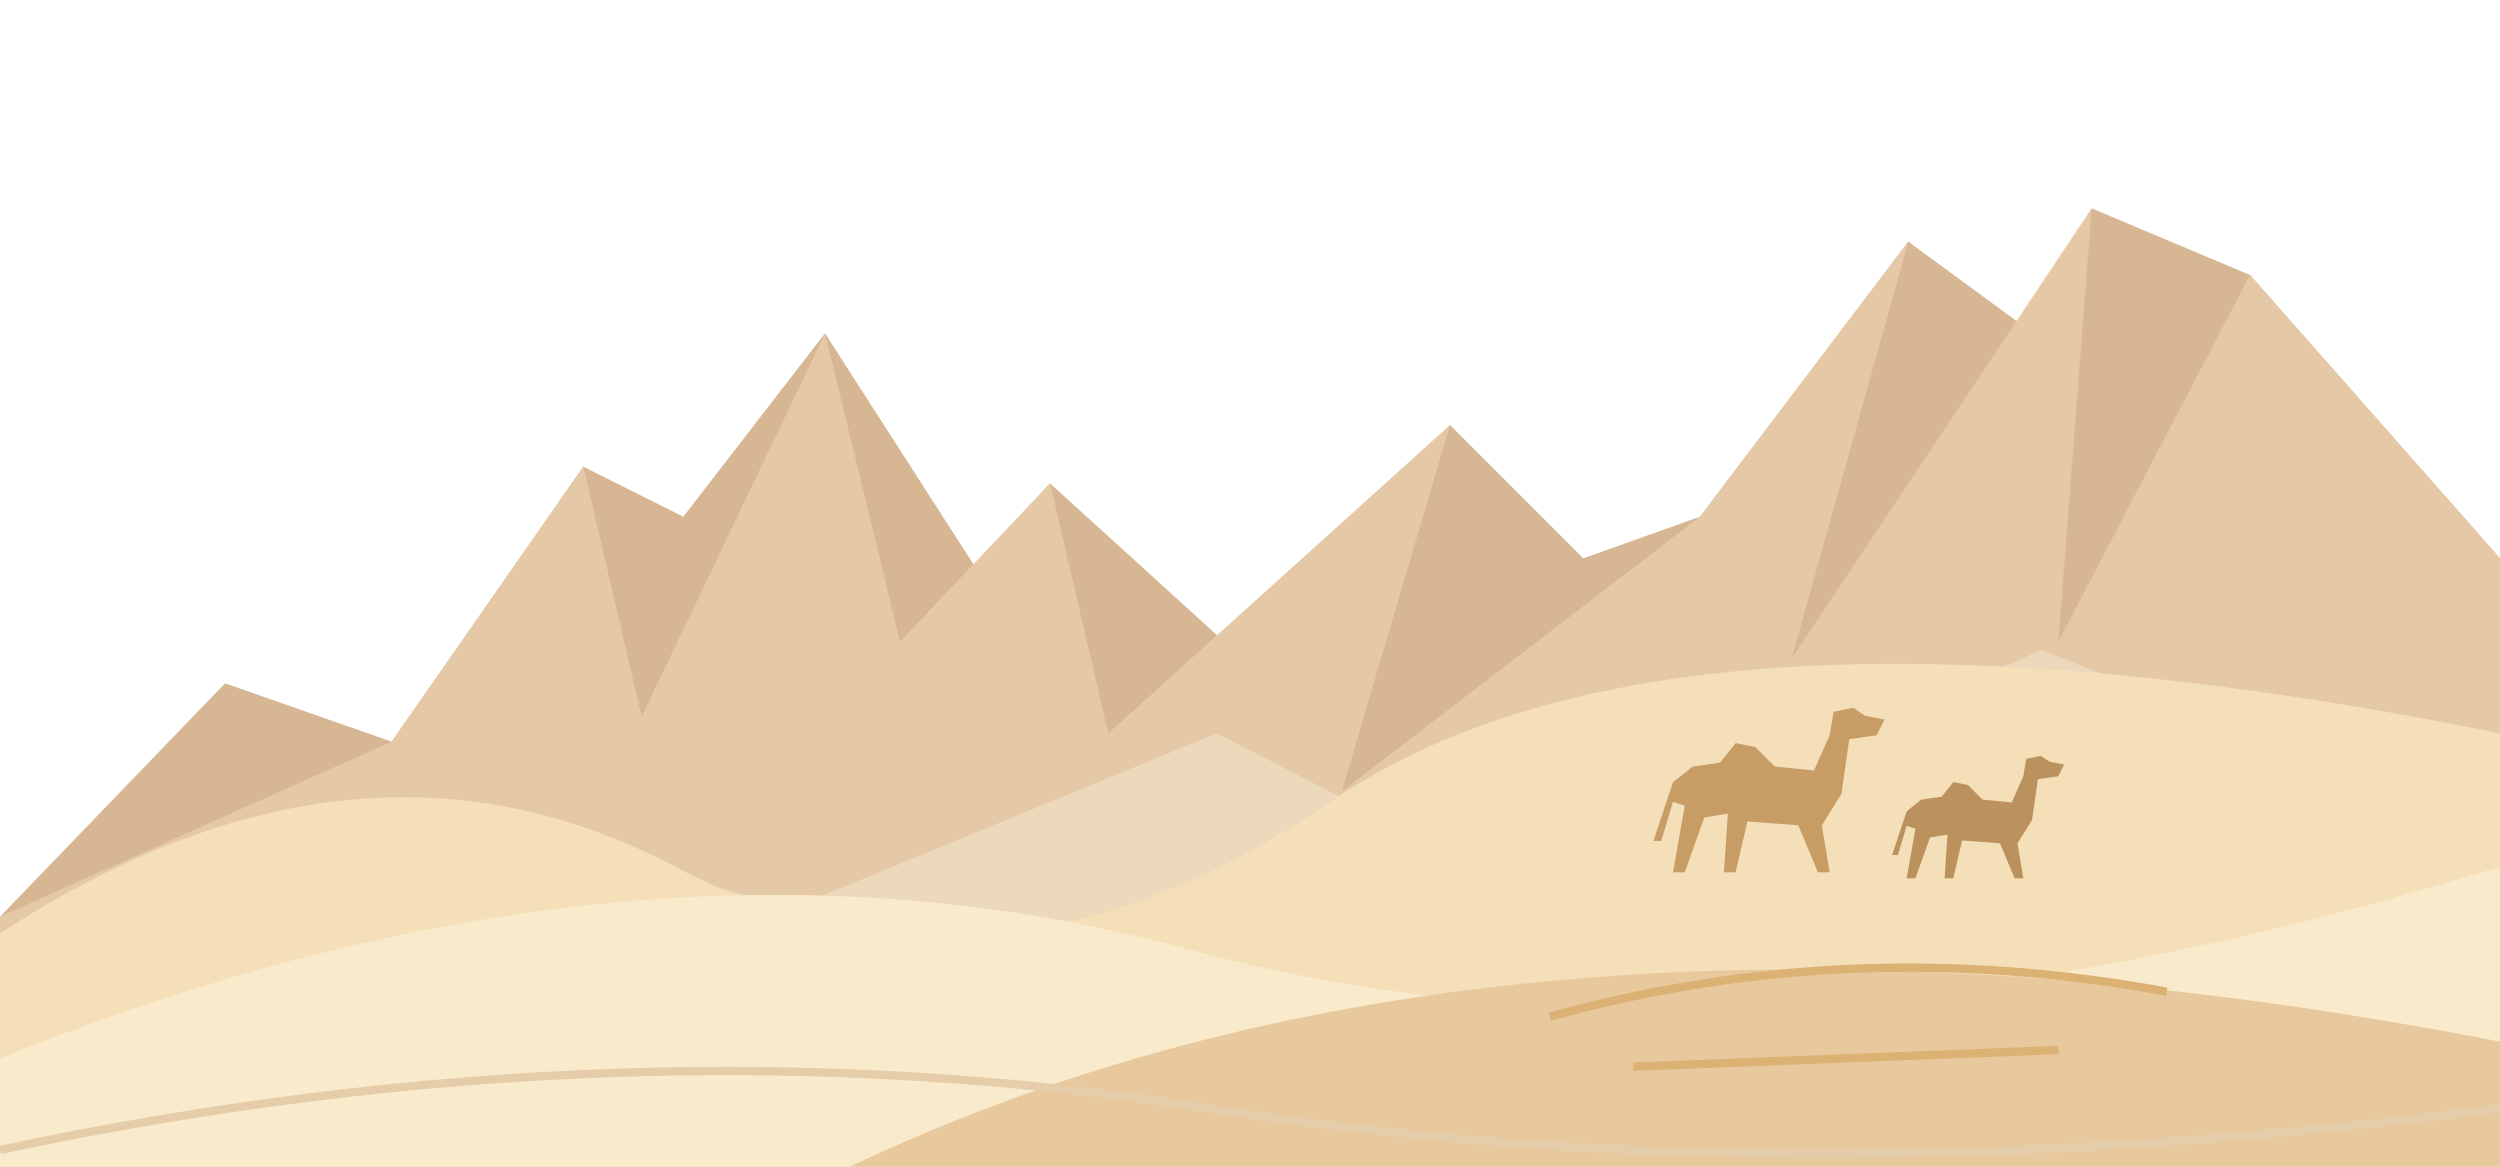
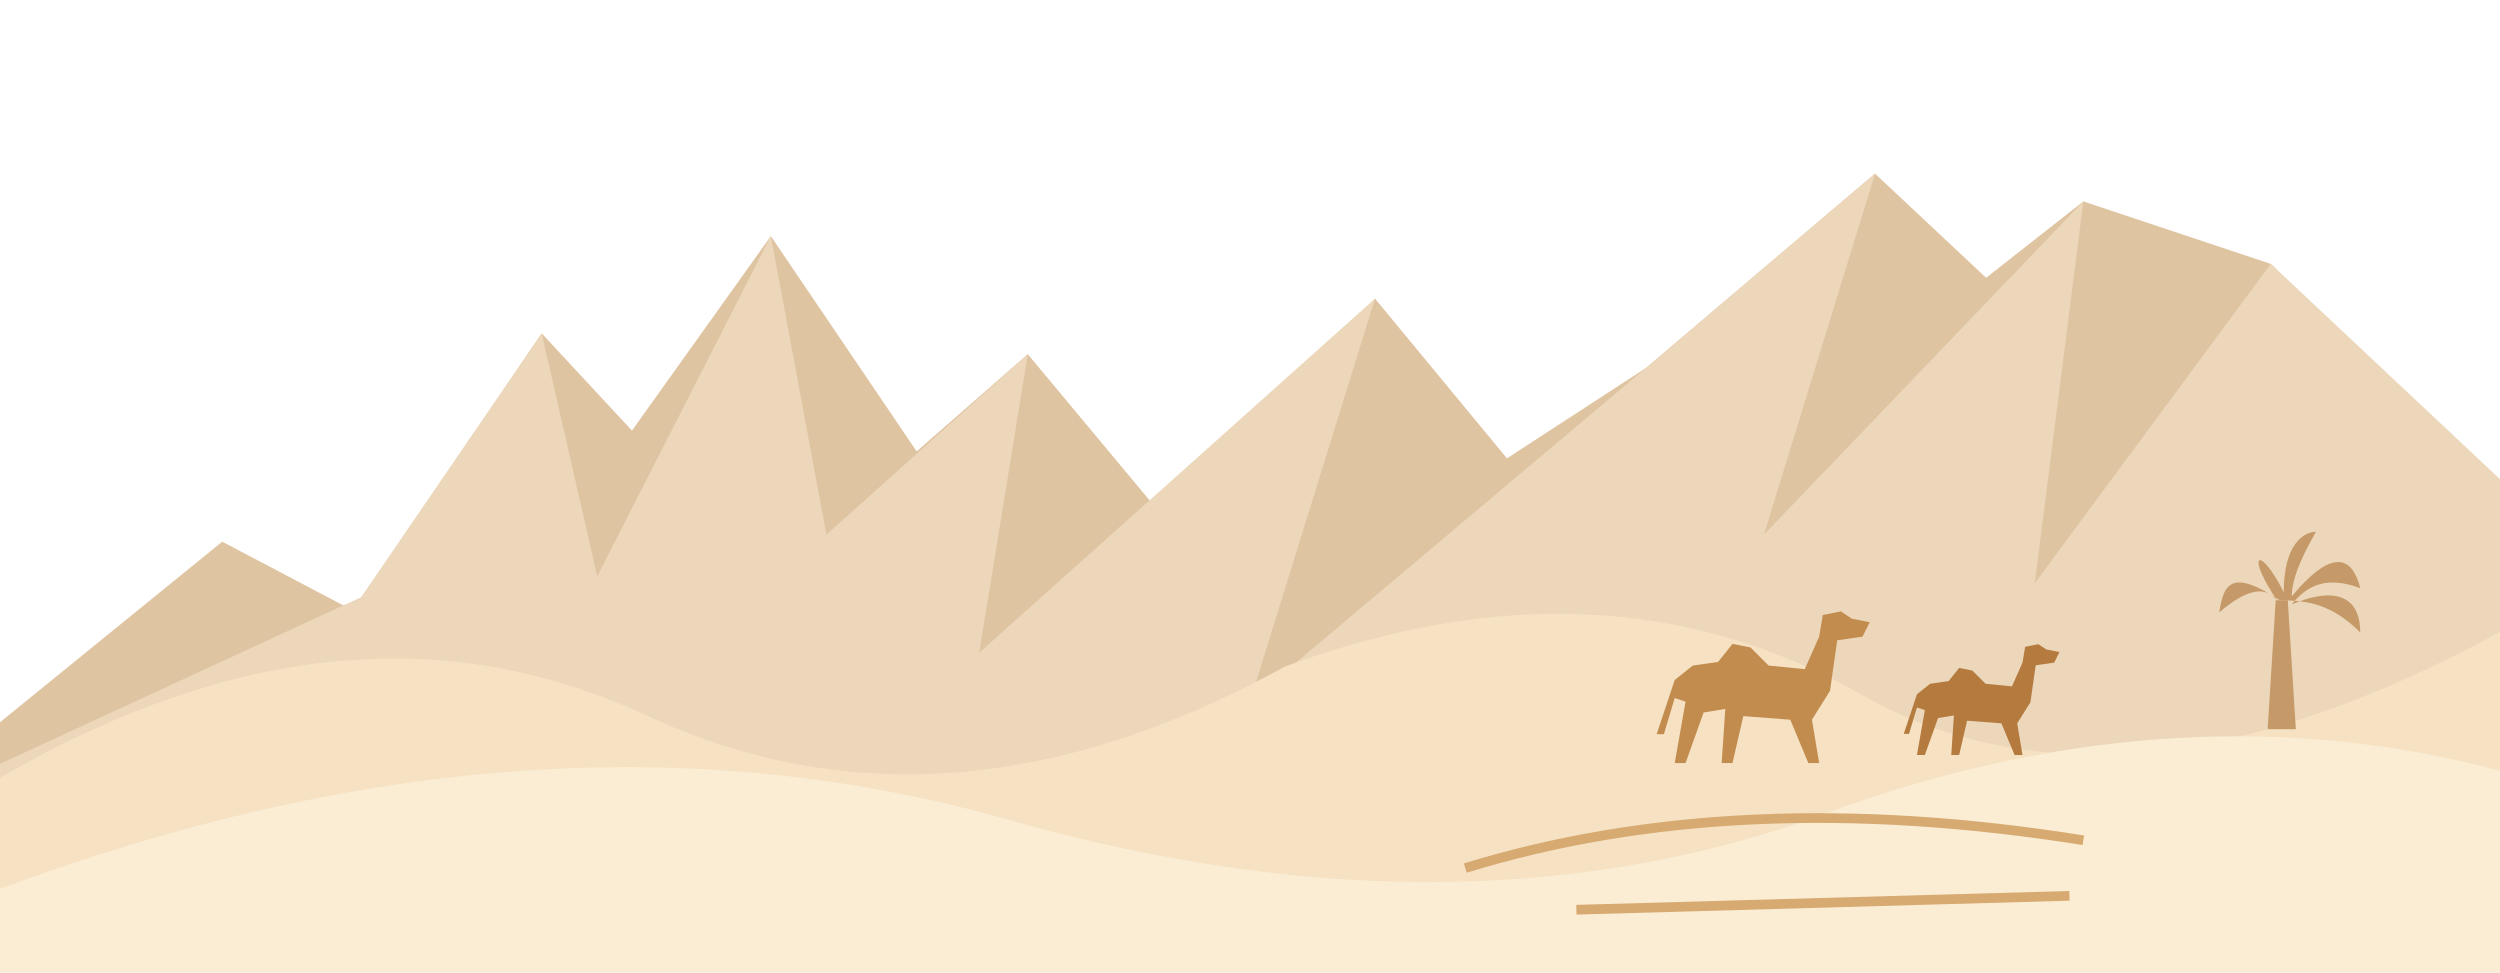
- <svg xmlns="http://www.w3.org/2000/svg" viewBox="0 0 300 140">
-   <path d="M0 110 27 82 47 89 70 56 82 62 99 40 117 68 126 58 148 78 174 51 190 67 204 62 229 29 244 40 251 25 270 33 300 67V140H0Z" fill="#d7b793" />
-   <path d="m70 56 7 30 22-46 9 37 18-19 7 30 41-37-13 44 43-33 25-33-14 50 36-54-4 52 23-44 30 34v73H0v-30l47-21Z" fill="#e5c9a7" />
-   <path d="M0 123 56 98 95 109 146 88 181 106 245 78 300 100v40H0Z" fill="#ecd8bb" />
-   <path d="M0 112Q43 84 81 104T160 96T300 88v52H0Z" fill="#f4dfb9" />
-   <path d="M0 127Q77 96 143 114T300 104v36H0Z" fill="#f9eacb" />
-   <path d="M102 140q80-38 198-15v15Z" fill="#e8c89d" />
-   <path d="M0 138q75-16 145-5t155 0" fill="none" stroke="#e6cdaa" />
-   <g fill="#c89d65" transform="translate(197 84) scale(.47)">
-     <path d="m5 30 3-9 5-4 7-1 4-5 5 1 5 5 10 1 4-9 1-6 5-1 3 2 5 1-2 4-7 1-2 14-5 8 2 12h-3l-5-12-13-1-3 13h-3l1-15-6 1-5 14H8l3-17-3-1-3 10H3Z" />
+ <svg xmlns="http://www.w3.org/2000/svg" viewBox="0 0 360 140">
+   <path d="M0 104 32 78 51 88 78 48 91 62 111 34 132 65 148 51 168 75 198 43 217 66 237 53 270 25 286 40 300 29 327 38 360 72v68H0Z" fill="#dfc4a2" />
+   <path d="m78 48 8 35 25-49 8 43 29-26-7 43 57-51-18 58 57-48 33-28-16 52 46-48-7 55 34-46 33 31v69H0v-28l52-24Z" fill="#ecd7bb" />
+   <path d="M0 112Q50 83 93 103t92-7q46-17 83 4t92-9v49H0Z" fill="#f6e2c3" />
+   <path d="M0 128q78-29 145-10t121-2q49-17 94-5v29H0Z" fill="#fbedd4" />
+   <g fill="#c38c4f" transform="translate(237 87) scale(.52)">
+     <path d="M5 30l3-9 5-4 7-1 4-5 5 1 5 5 10 1 4-9 1-6 5-1 3 2 5 1-2 4-7 1-2 14-5 8 2 12h-3l-5-12-13-1-3 13h-3l1-15-6 1-5 14H8l3-17-3-1-3 10H3Z" />
  </g>
-   <g fill="#bb925e" transform="translate(226 90) scale(.35)">
-     <path d="m5 30 3-9 5-4 7-1 4-5 5 1 5 5 10 1 4-9 1-6 5-1 3 2 5 1-2 4-7 1-2 14-5 8 2 12h-3l-5-12-13-1-3 13h-3l1-15-6 1-5 14H8l3-17-3-1-3 10H3Z" />
+   <g fill="#b47a3e" transform="translate(273 92) scale(.38)">
+     <path d="M5 30l3-9 5-4 7-1 4-5 5 1 5 5 10 1 4-9 1-6 5-1 3 2 5 1-2 4-7 1-2 14-5 8 2 12h-3l-5-12-13-1-3 13h-3l1-15-6 1-5 14H8l3-17-3-1-3 10H3Z" />
  </g>
-   <path d="M186 122q36-10 74-3m-64 9 51-2" stroke="#dbb174" fill="none" />
+   <g transform="translate(319 76) scale(0.58)" fill="#c59a68">
+     <path d="M15 18h3l2 32h-7z" />
+     <path d="M16 18C4 10 2 14 1 21c7-6 12-7 15-2C7 6 11 4 17 16c0-12 5-15 8-15-4 7-6 12-6 16 10-12 15-10 17-2-8-3-13-1-17 4 12-5 17-1 17 7-7-7-13-8-20-8Z" />
+   </g>
+   <path d="M211 125q39-12 89-4m-73 10 71-2" stroke="#d7aa72" fill="none" stroke-width="1.4" />
</svg>
